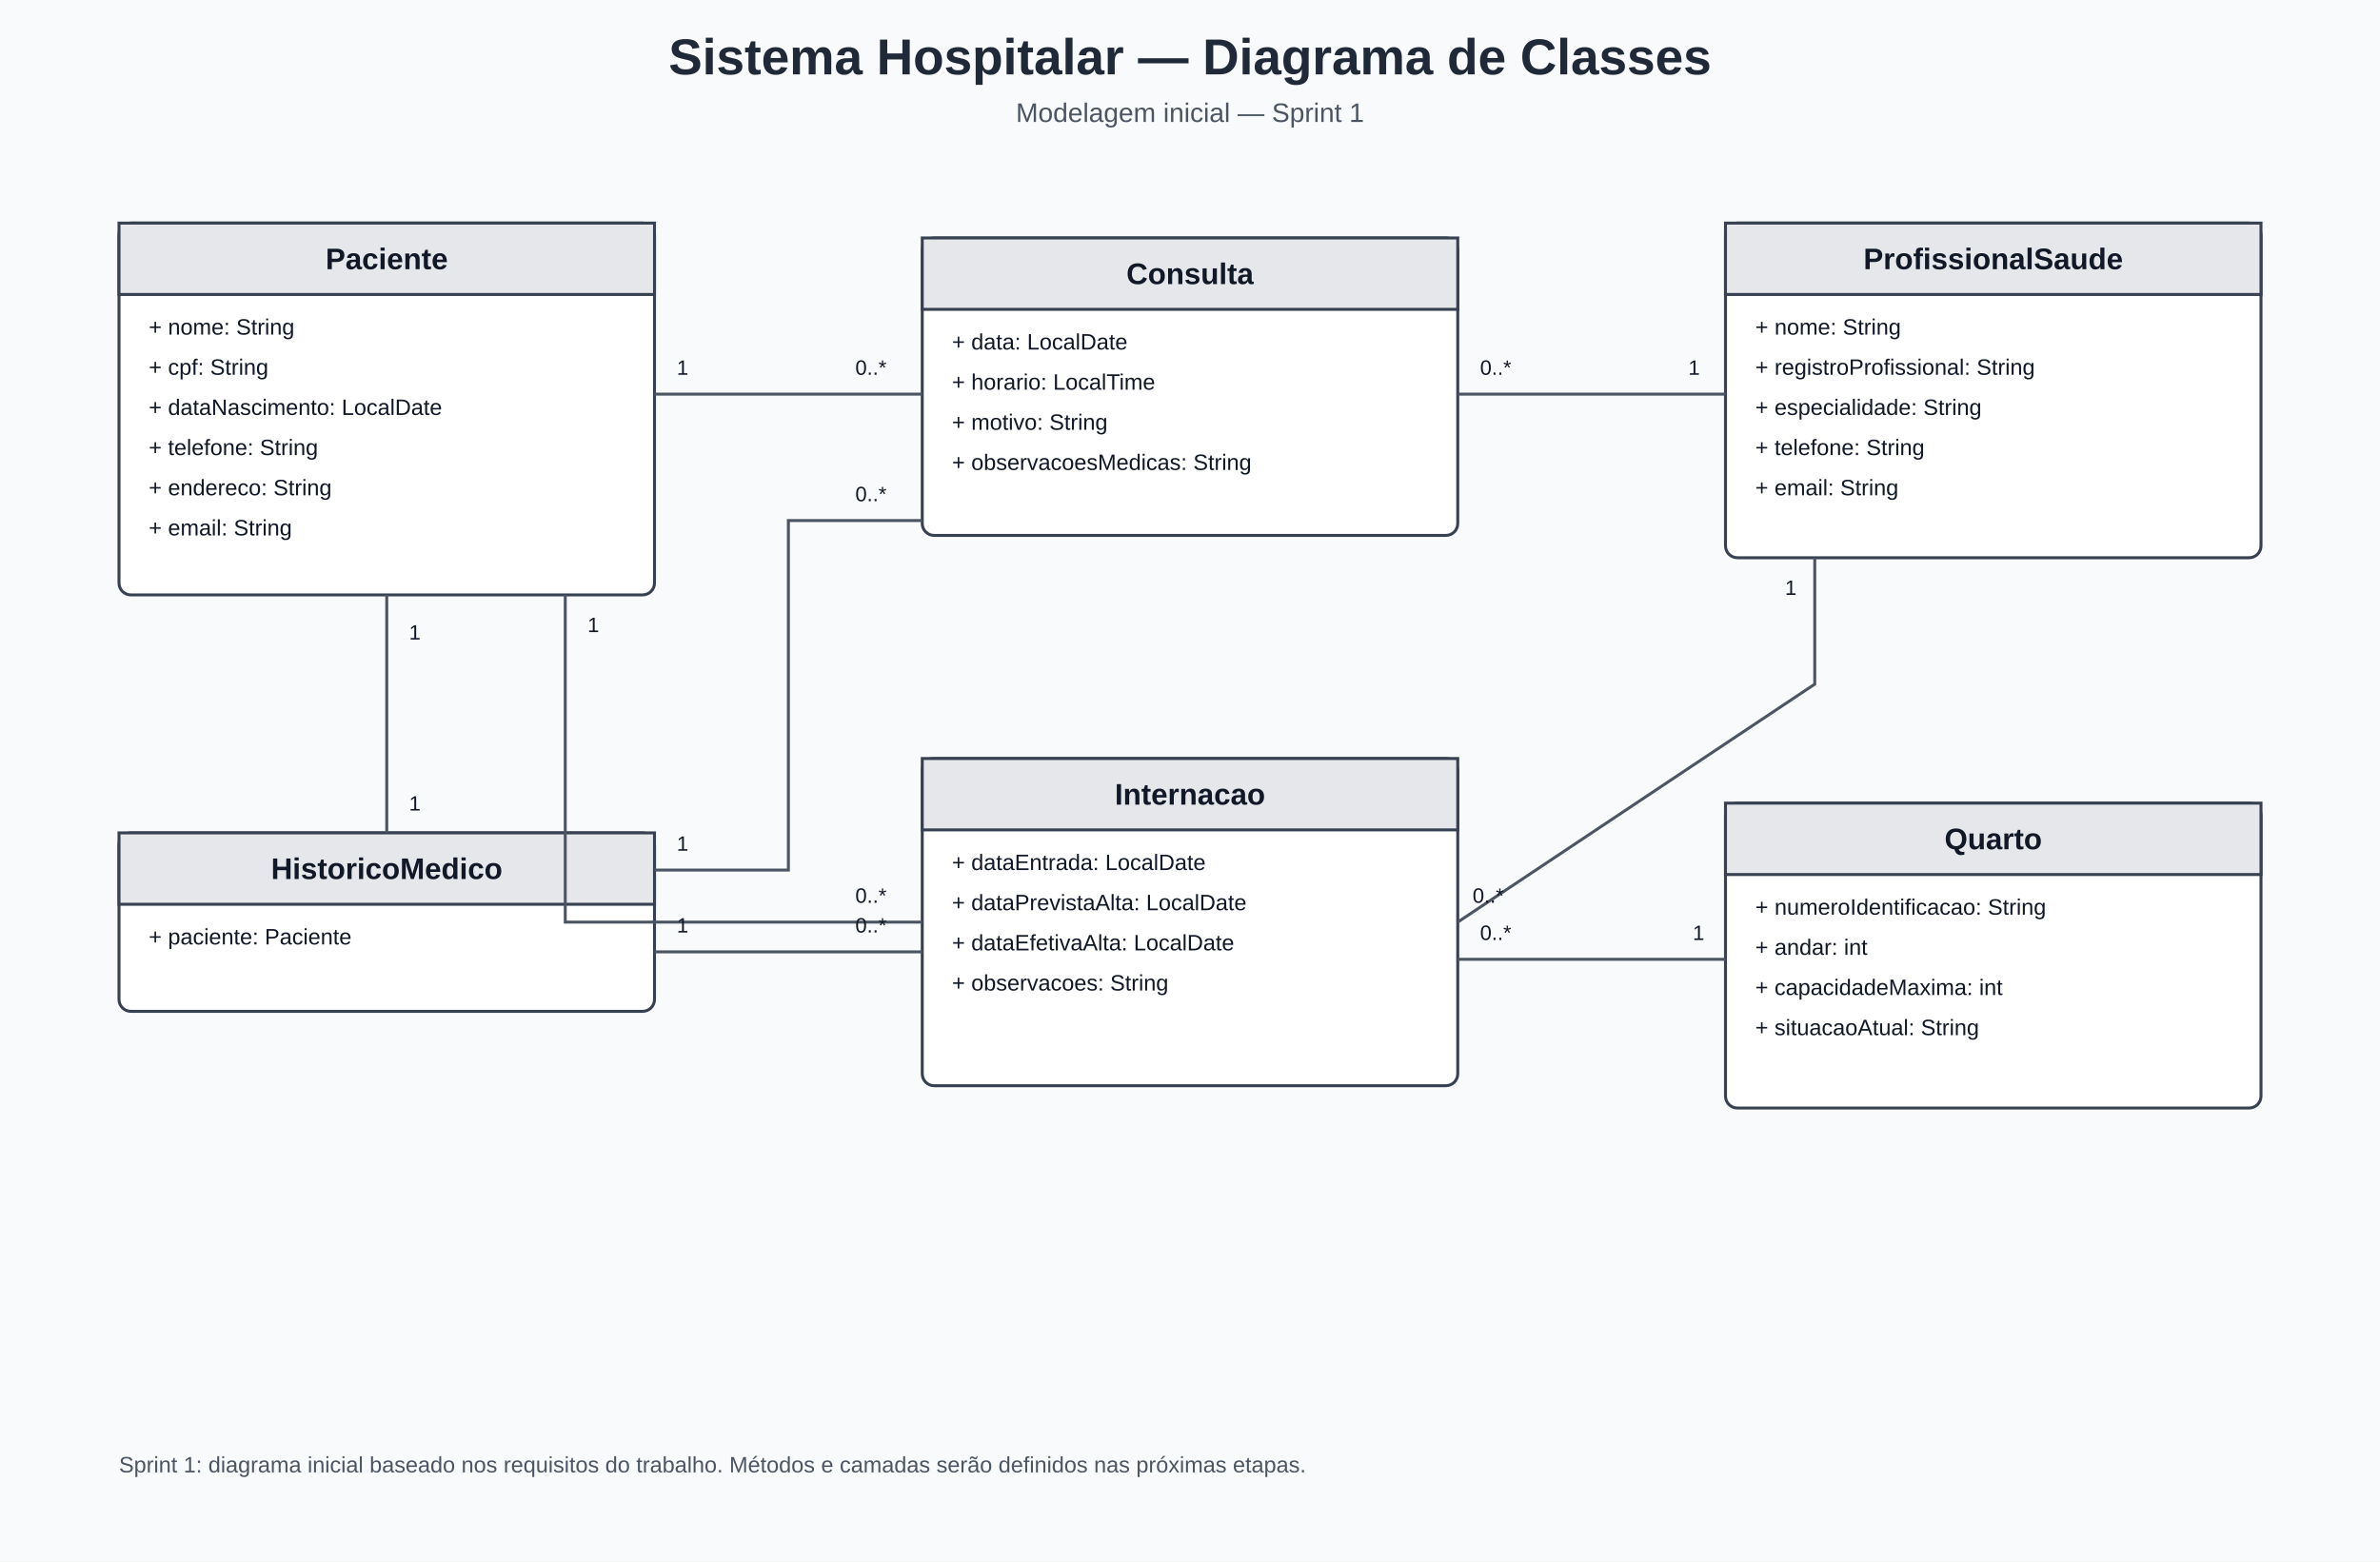
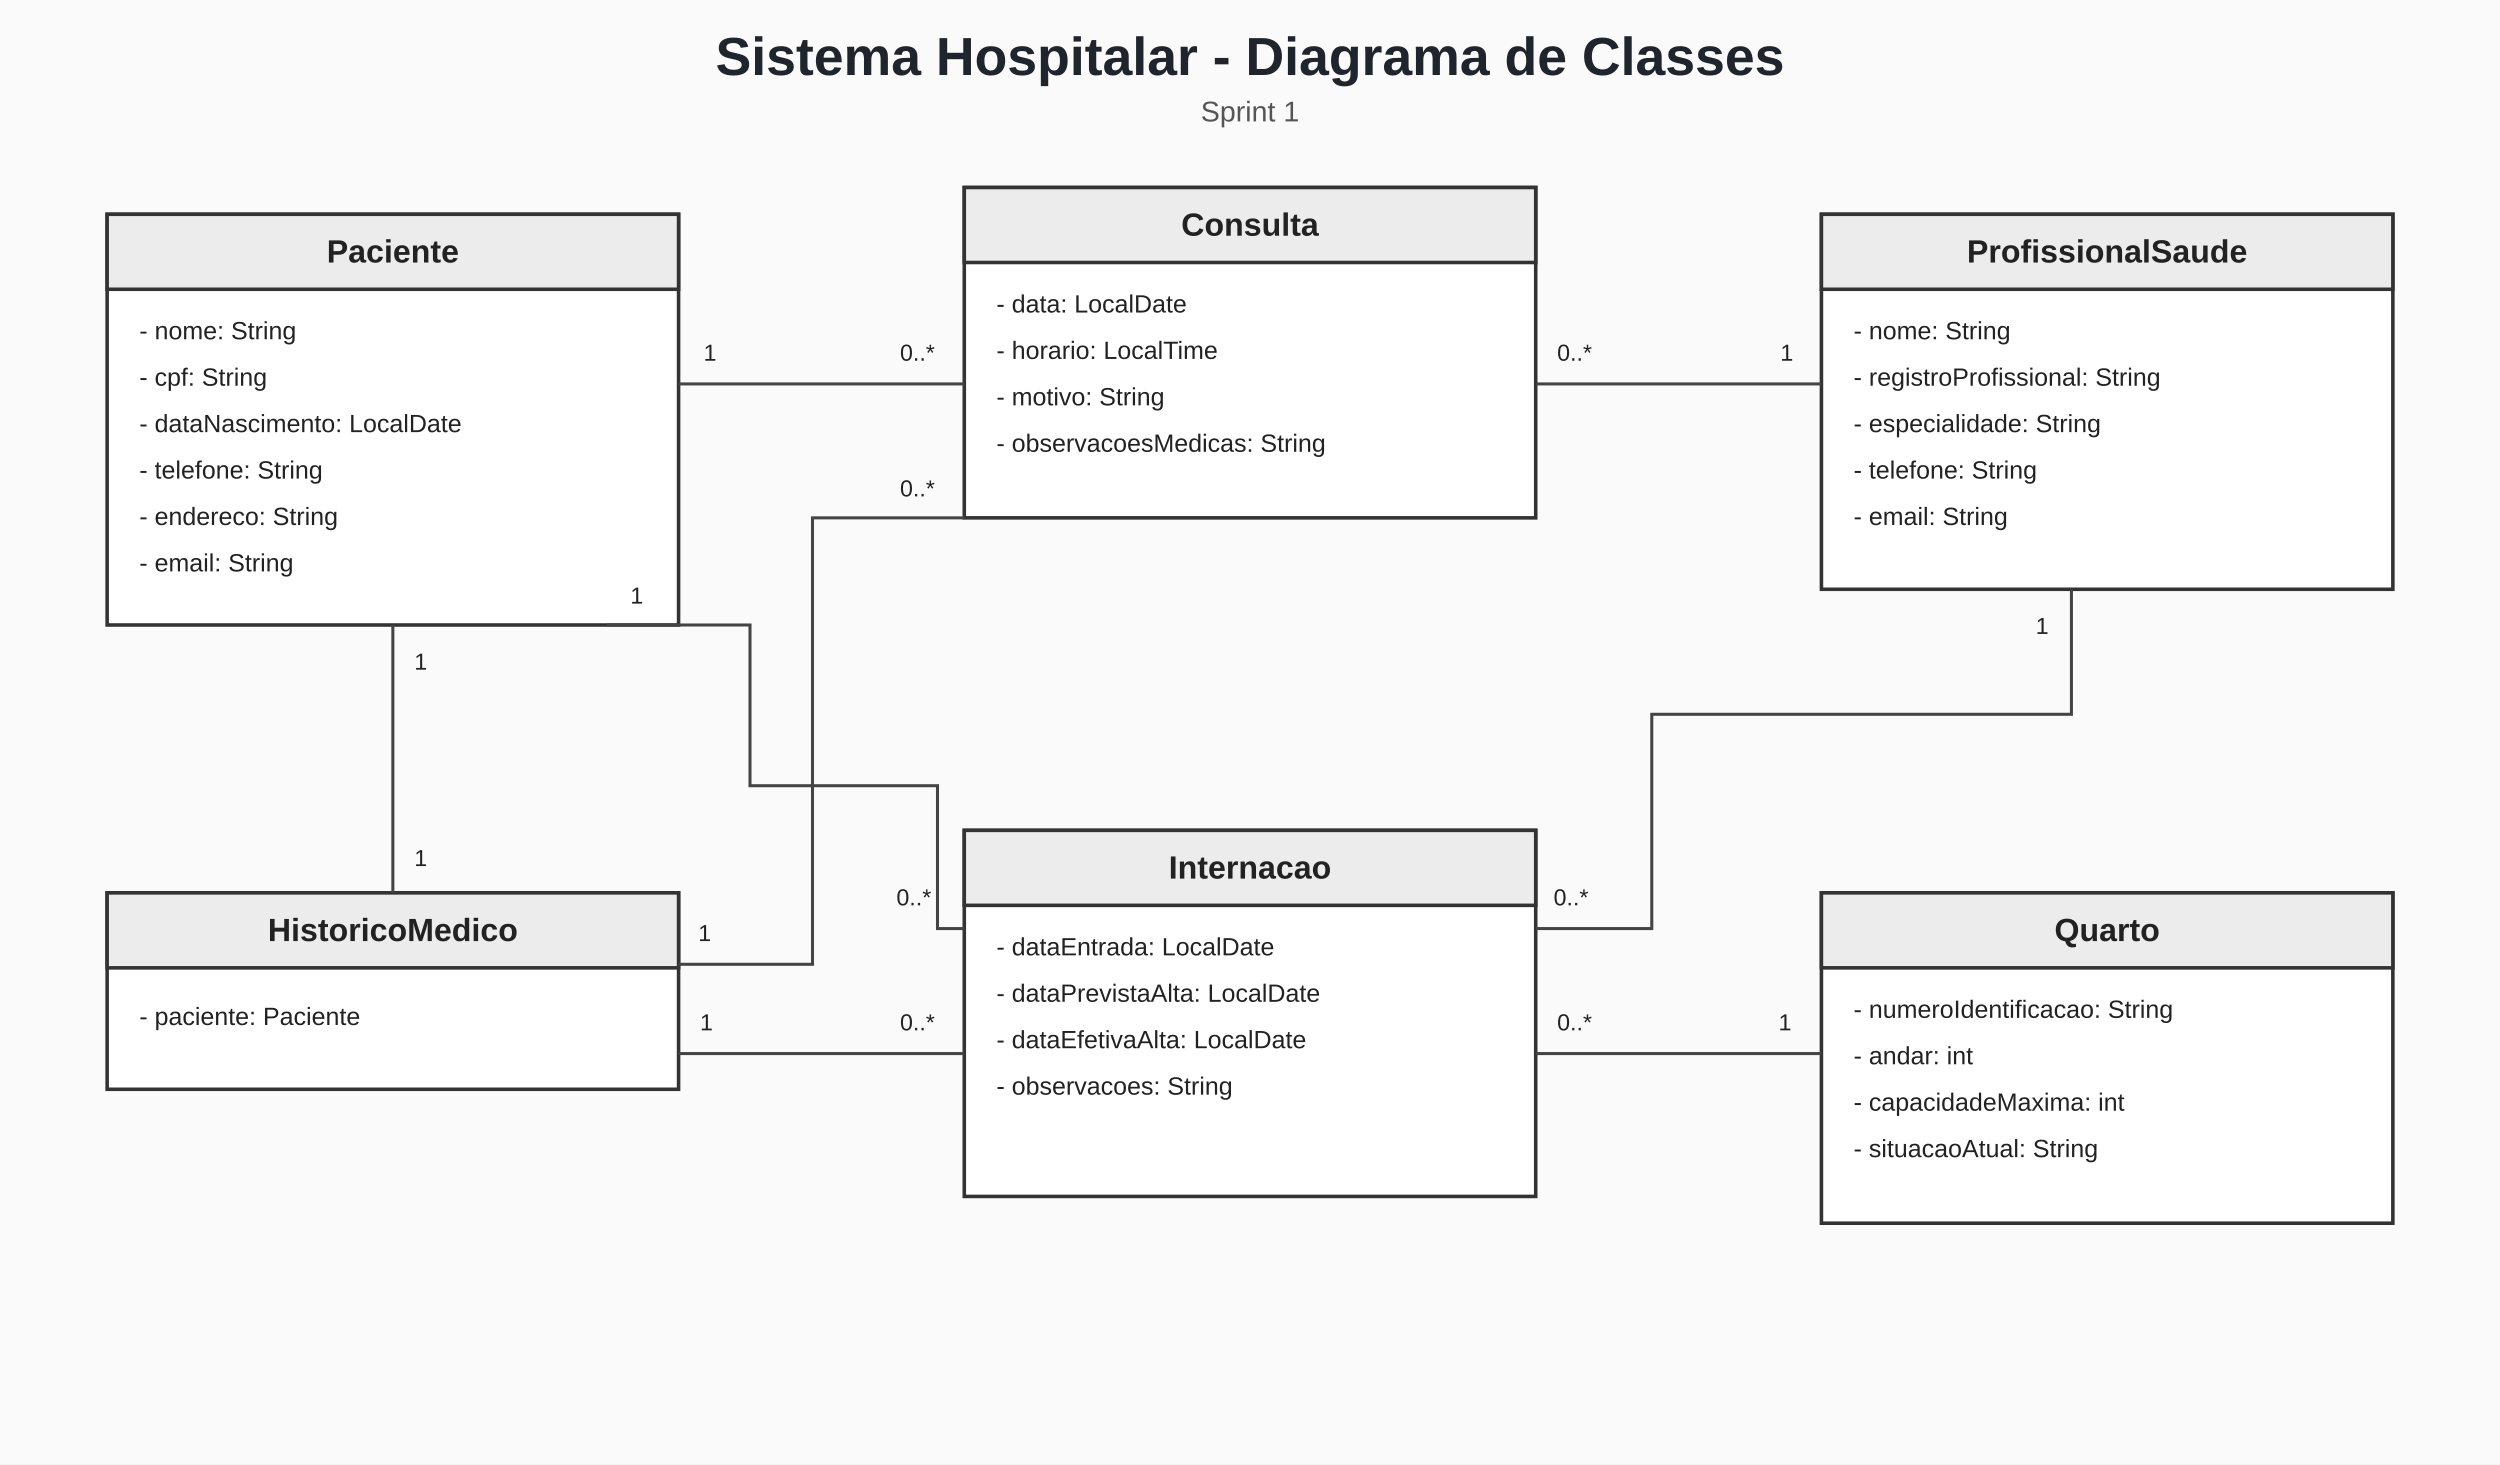
- <svg xmlns="http://www.w3.org/2000/svg" width="1600" height="1050" viewBox="0 0 1600 1050">
+ <svg xmlns="http://www.w3.org/2000/svg" width="1400" height="820" viewBox="0 0 1400 820">
  <style>
-     .title { font: 700 34px Arial, sans-serif; fill: #1f2937; }
-     .subtitle { font: 18px Arial, sans-serif; fill: #4b5563; }
-     .box { fill: #ffffff; stroke: #374151; stroke-width: 2; rx: 8; }
-     .head { fill: #e5e7eb; stroke: #374151; stroke-width: 2; }
-     .class-name { font: 700 20px Arial, sans-serif; fill: #111827; text-anchor: middle; }
-     .attr { font: 15px Arial, sans-serif; fill: #111827; }
-     .line { stroke: #4b5563; stroke-width: 2; fill: none; }
-     .mult { font: 14px Arial, sans-serif; fill: #111827; }
-     .note { font: 15px Arial, sans-serif; fill: #4b5563; }
+     .title { font: 700 30px Arial, sans-serif; fill: #20242c; }
+     .subtitle { font: 16px Arial, sans-serif; fill: #555; }
+     .box { fill: #fff; stroke: #333; stroke-width: 2; }
+     .head { fill: #ececec; stroke: #333; stroke-width: 2; }
+     .class-name { font: 700 18px Arial, sans-serif; fill: #222; text-anchor: middle; }
+     .attr { font: 14px Arial, sans-serif; fill: #222; }
+     .line { stroke: #444; stroke-width: 1.7; fill: none; }
+     .mult { font: 13px Arial, sans-serif; fill: #222; }
  </style>
-   <rect width="1600" height="1050" fill="#f9fafb" />
-   <text x="800" y="50" class="title" text-anchor="middle">Sistema Hospitalar — Diagrama de Classes</text>
-   <text x="800" y="82" class="subtitle" text-anchor="middle">Modelagem inicial — Sprint 1</text>
-   <rect x="80" y="150" width="360" height="250" class="box" />
-   <rect x="80" y="150" width="360" height="48" class="head" />
-   <text x="260" y="181" class="class-name">Paciente</text>
-   <text x="100" y="225" class="attr">+ nome: String</text>
-   <text x="100" y="252" class="attr">+ cpf: String</text>
-   <text x="100" y="279" class="attr">+ dataNascimento: LocalDate</text>
-   <text x="100" y="306" class="attr">+ telefone: String</text>
-   <text x="100" y="333" class="attr">+ endereco: String</text>
-   <text x="100" y="360" class="attr">+ email: String</text>
-   <rect x="1160" y="150" width="360" height="225" class="box" />
-   <rect x="1160" y="150" width="360" height="48" class="head" />
-   <text x="1340" y="181" class="class-name">ProfissionalSaude</text>
-   <text x="1180" y="225" class="attr">+ nome: String</text>
-   <text x="1180" y="252" class="attr">+ registroProfissional: String</text>
-   <text x="1180" y="279" class="attr">+ especialidade: String</text>
-   <text x="1180" y="306" class="attr">+ telefone: String</text>
-   <text x="1180" y="333" class="attr">+ email: String</text>
-   <rect x="620" y="160" width="360" height="200" class="box" />
-   <rect x="620" y="160" width="360" height="48" class="head" />
-   <text x="800" y="191" class="class-name">Consulta</text>
-   <text x="640" y="235" class="attr">+ data: LocalDate</text>
-   <text x="640" y="262" class="attr">+ horario: LocalTime</text>
-   <text x="640" y="289" class="attr">+ motivo: String</text>
-   <text x="640" y="316" class="attr">+ observacoesMedicas: String</text>
-   <rect x="620" y="510" width="360" height="220" class="box" />
-   <rect x="620" y="510" width="360" height="48" class="head" />
-   <text x="800" y="541" class="class-name">Internacao</text>
-   <text x="640" y="585" class="attr">+ dataEntrada: LocalDate</text>
-   <text x="640" y="612" class="attr">+ dataPrevistaAlta: LocalDate</text>
-   <text x="640" y="639" class="attr">+ dataEfetivaAlta: LocalDate</text>
-   <text x="640" y="666" class="attr">+ observacoes: String</text>
-   <rect x="1160" y="540" width="360" height="205" class="box" />
-   <rect x="1160" y="540" width="360" height="48" class="head" />
-   <text x="1340" y="571" class="class-name">Quarto</text>
-   <text x="1180" y="615" class="attr">+ numeroIdentificacao: String</text>
-   <text x="1180" y="642" class="attr">+ andar: int</text>
-   <text x="1180" y="669" class="attr">+ capacidadeMaxima: int</text>
-   <text x="1180" y="696" class="attr">+ situacaoAtual: String</text>
-   <rect x="80" y="560" width="360" height="120" class="box" />
-   <rect x="80" y="560" width="360" height="48" class="head" />
-   <text x="260" y="591" class="class-name">HistoricoMedico</text>
-   <text x="100" y="635" class="attr">+ paciente: Paciente</text>
-   <line x1="440" y1="265" x2="620" y2="265" class="line" />
-   <text x="455" y="252" class="mult">1</text>
-   <text x="575" y="252" class="mult">0..*</text>
-   <line x1="980" y1="265" x2="1160" y2="265" class="line" />
-   <text x="995" y="252" class="mult">0..*</text>
-   <text x="1135" y="252" class="mult">1</text>
-   <path d="M 380 400 L 380 620 L 620 620" class="line" />
-   <text x="395" y="425" class="mult">1</text>
-   <text x="575" y="607" class="mult">0..*</text>
-   <path d="M 1220 375 L 1220 460 L 980 620" class="line" />
-   <text x="1200" y="400" class="mult">1</text>
-   <text x="990" y="607" class="mult">0..*</text>
-   <line x1="980" y1="645" x2="1160" y2="645" class="line" />
-   <text x="995" y="632" class="mult">0..*</text>
-   <text x="1138" y="632" class="mult">1</text>
-   <line x1="260" y1="400" x2="260" y2="560" class="line" />
-   <text x="275" y="430" class="mult">1</text>
-   <text x="275" y="545" class="mult">1</text>
-   <path d="M 440 585 L 530 585 L 530 350 L 620 350" class="line" />
-   <text x="455" y="572" class="mult">1</text>
-   <text x="575" y="337" class="mult">0..*</text>
-   <line x1="440" y1="640" x2="620" y2="640" class="line" />
-   <text x="455" y="627" class="mult">1</text>
-   <text x="575" y="627" class="mult">0..*</text>
-   <text x="80" y="990" class="note">Sprint 1: diagrama inicial baseado nos requisitos do trabalho. Métodos e camadas serão definidos nas próximas etapas.</text>
+   <rect width="1400" height="820" fill="#fafafa" />
+   <text x="700" y="42" class="title" text-anchor="middle">Sistema Hospitalar - Diagrama de Classes</text>
+   <text x="700" y="68" class="subtitle" text-anchor="middle">Sprint 1</text>
+   <rect x="60" y="120" width="320" height="230" class="box" />
+   <rect x="60" y="120" width="320" height="42" class="head" />
+   <text x="220" y="147" class="class-name">Paciente</text>
+   <text x="78" y="190" class="attr">- nome: String</text>
+   <text x="78" y="216" class="attr">- cpf: String</text>
+   <text x="78" y="242" class="attr">- dataNascimento: LocalDate</text>
+   <text x="78" y="268" class="attr">- telefone: String</text>
+   <text x="78" y="294" class="attr">- endereco: String</text>
+   <text x="78" y="320" class="attr">- email: String</text>
+   <rect x="540" y="105" width="320" height="185" class="box" />
+   <rect x="540" y="105" width="320" height="42" class="head" />
+   <text x="700" y="132" class="class-name">Consulta</text>
+   <text x="558" y="175" class="attr">- data: LocalDate</text>
+   <text x="558" y="201" class="attr">- horario: LocalTime</text>
+   <text x="558" y="227" class="attr">- motivo: String</text>
+   <text x="558" y="253" class="attr">- observacoesMedicas: String</text>
+   <rect x="1020" y="120" width="320" height="210" class="box" />
+   <rect x="1020" y="120" width="320" height="42" class="head" />
+   <text x="1180" y="147" class="class-name">ProfissionalSaude</text>
+   <text x="1038" y="190" class="attr">- nome: String</text>
+   <text x="1038" y="216" class="attr">- registroProfissional: String</text>
+   <text x="1038" y="242" class="attr">- especialidade: String</text>
+   <text x="1038" y="268" class="attr">- telefone: String</text>
+   <text x="1038" y="294" class="attr">- email: String</text>
+   <rect x="60" y="500" width="320" height="110" class="box" />
+   <rect x="60" y="500" width="320" height="42" class="head" />
+   <text x="220" y="527" class="class-name">HistoricoMedico</text>
+   <text x="78" y="574" class="attr">- paciente: Paciente</text>
+   <rect x="540" y="465" width="320" height="205" class="box" />
+   <rect x="540" y="465" width="320" height="42" class="head" />
+   <text x="700" y="492" class="class-name">Internacao</text>
+   <text x="558" y="535" class="attr">- dataEntrada: LocalDate</text>
+   <text x="558" y="561" class="attr">- dataPrevistaAlta: LocalDate</text>
+   <text x="558" y="587" class="attr">- dataEfetivaAlta: LocalDate</text>
+   <text x="558" y="613" class="attr">- observacoes: String</text>
+   <rect x="1020" y="500" width="320" height="185" class="box" />
+   <rect x="1020" y="500" width="320" height="42" class="head" />
+   <text x="1180" y="527" class="class-name">Quarto</text>
+   <text x="1038" y="570" class="attr">- numeroIdentificacao: String</text>
+   <text x="1038" y="596" class="attr">- andar: int</text>
+   <text x="1038" y="622" class="attr">- capacidadeMaxima: int</text>
+   <text x="1038" y="648" class="attr">- situacaoAtual: String</text>
+   <line x1="380" y1="215" x2="540" y2="215" class="line" />
+   <text x="394" y="202" class="mult">1</text>
+   <text x="504" y="202" class="mult">0..*</text>
+   <line x1="860" y1="215" x2="1020" y2="215" class="line" />
+   <text x="872" y="202" class="mult">0..*</text>
+   <text x="997" y="202" class="mult">1</text>
+   <line x1="220" y1="350" x2="220" y2="500" class="line" />
+   <text x="232" y="375" class="mult">1</text>
+   <text x="232" y="485" class="mult">1</text>
+   <path d="M 380 540 L 455 540 L 455 290 L 540 290" class="line" />
+   <text x="391" y="527" class="mult">1</text>
+   <text x="504" y="278" class="mult">0..*</text>
+   <line x1="380" y1="590" x2="540" y2="590" class="line" />
+   <text x="392" y="577" class="mult">1</text>
+   <text x="504" y="577" class="mult">0..*</text>
+   <path d="M 340 350 L 420 350 L 420 440 L 525 440 L 525 520 L 540 520" class="line" />
+   <text x="353" y="338" class="mult">1</text>
+   <text x="502" y="507" class="mult">0..*</text>
+   <path d="M 1160 330 L 1160 400 L 925 400 L 925 520 L 860 520" class="line" />
+   <text x="1140" y="355" class="mult">1</text>
+   <text x="870" y="507" class="mult">0..*</text>
+   <line x1="860" y1="590" x2="1020" y2="590" class="line" />
+   <text x="872" y="577" class="mult">0..*</text>
+   <text x="996" y="577" class="mult">1</text>
</svg>
